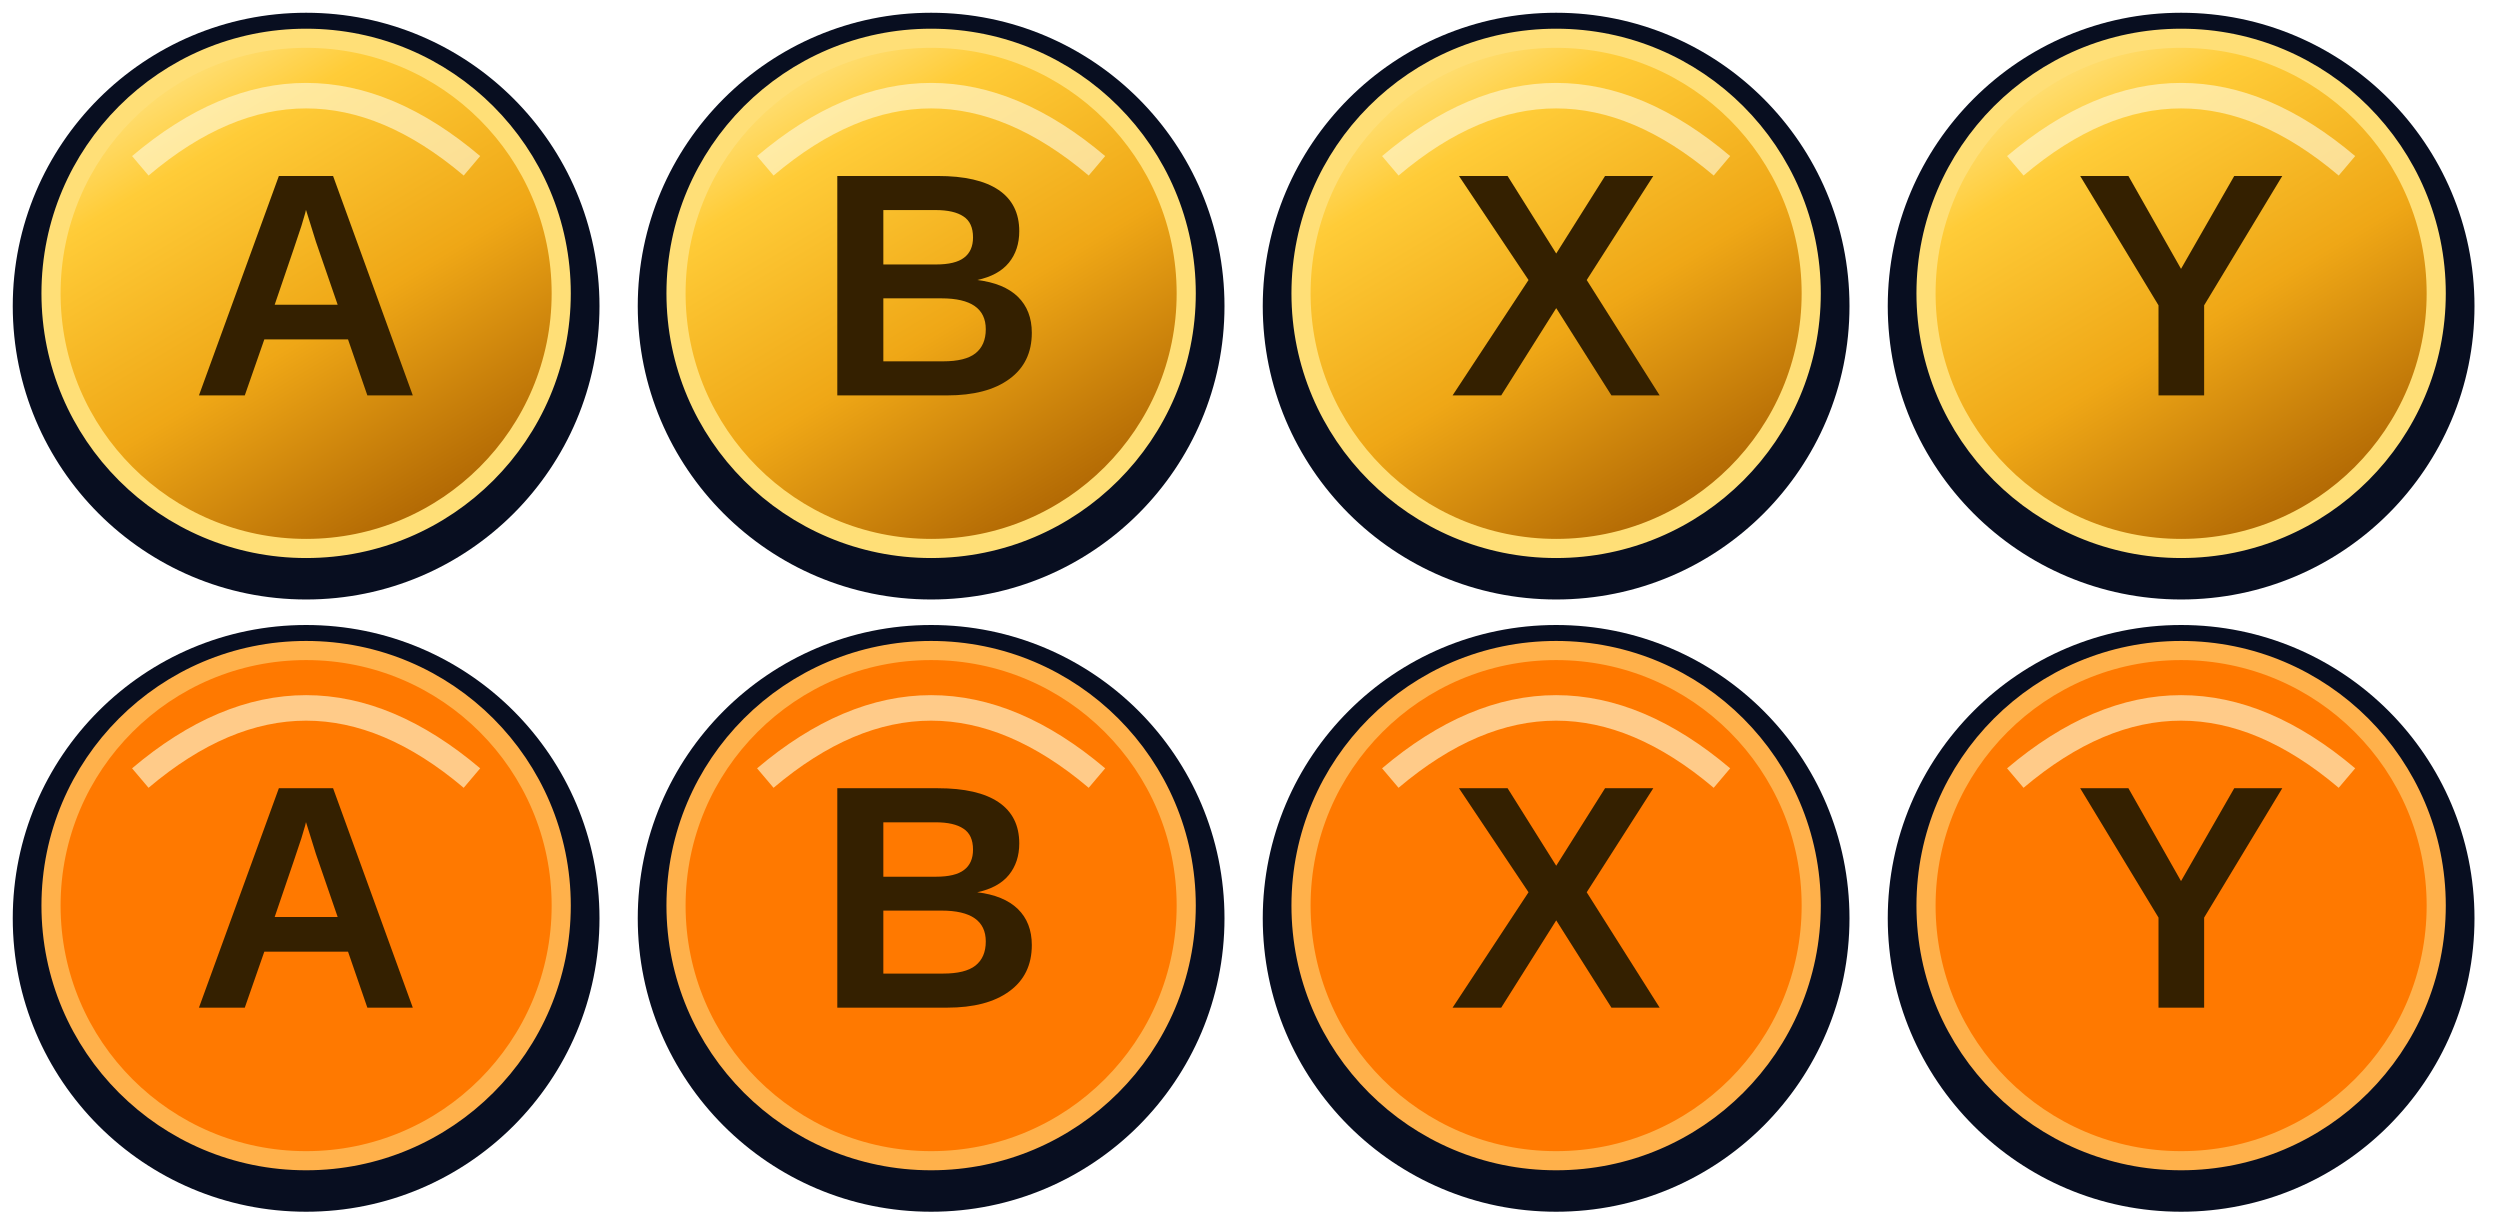
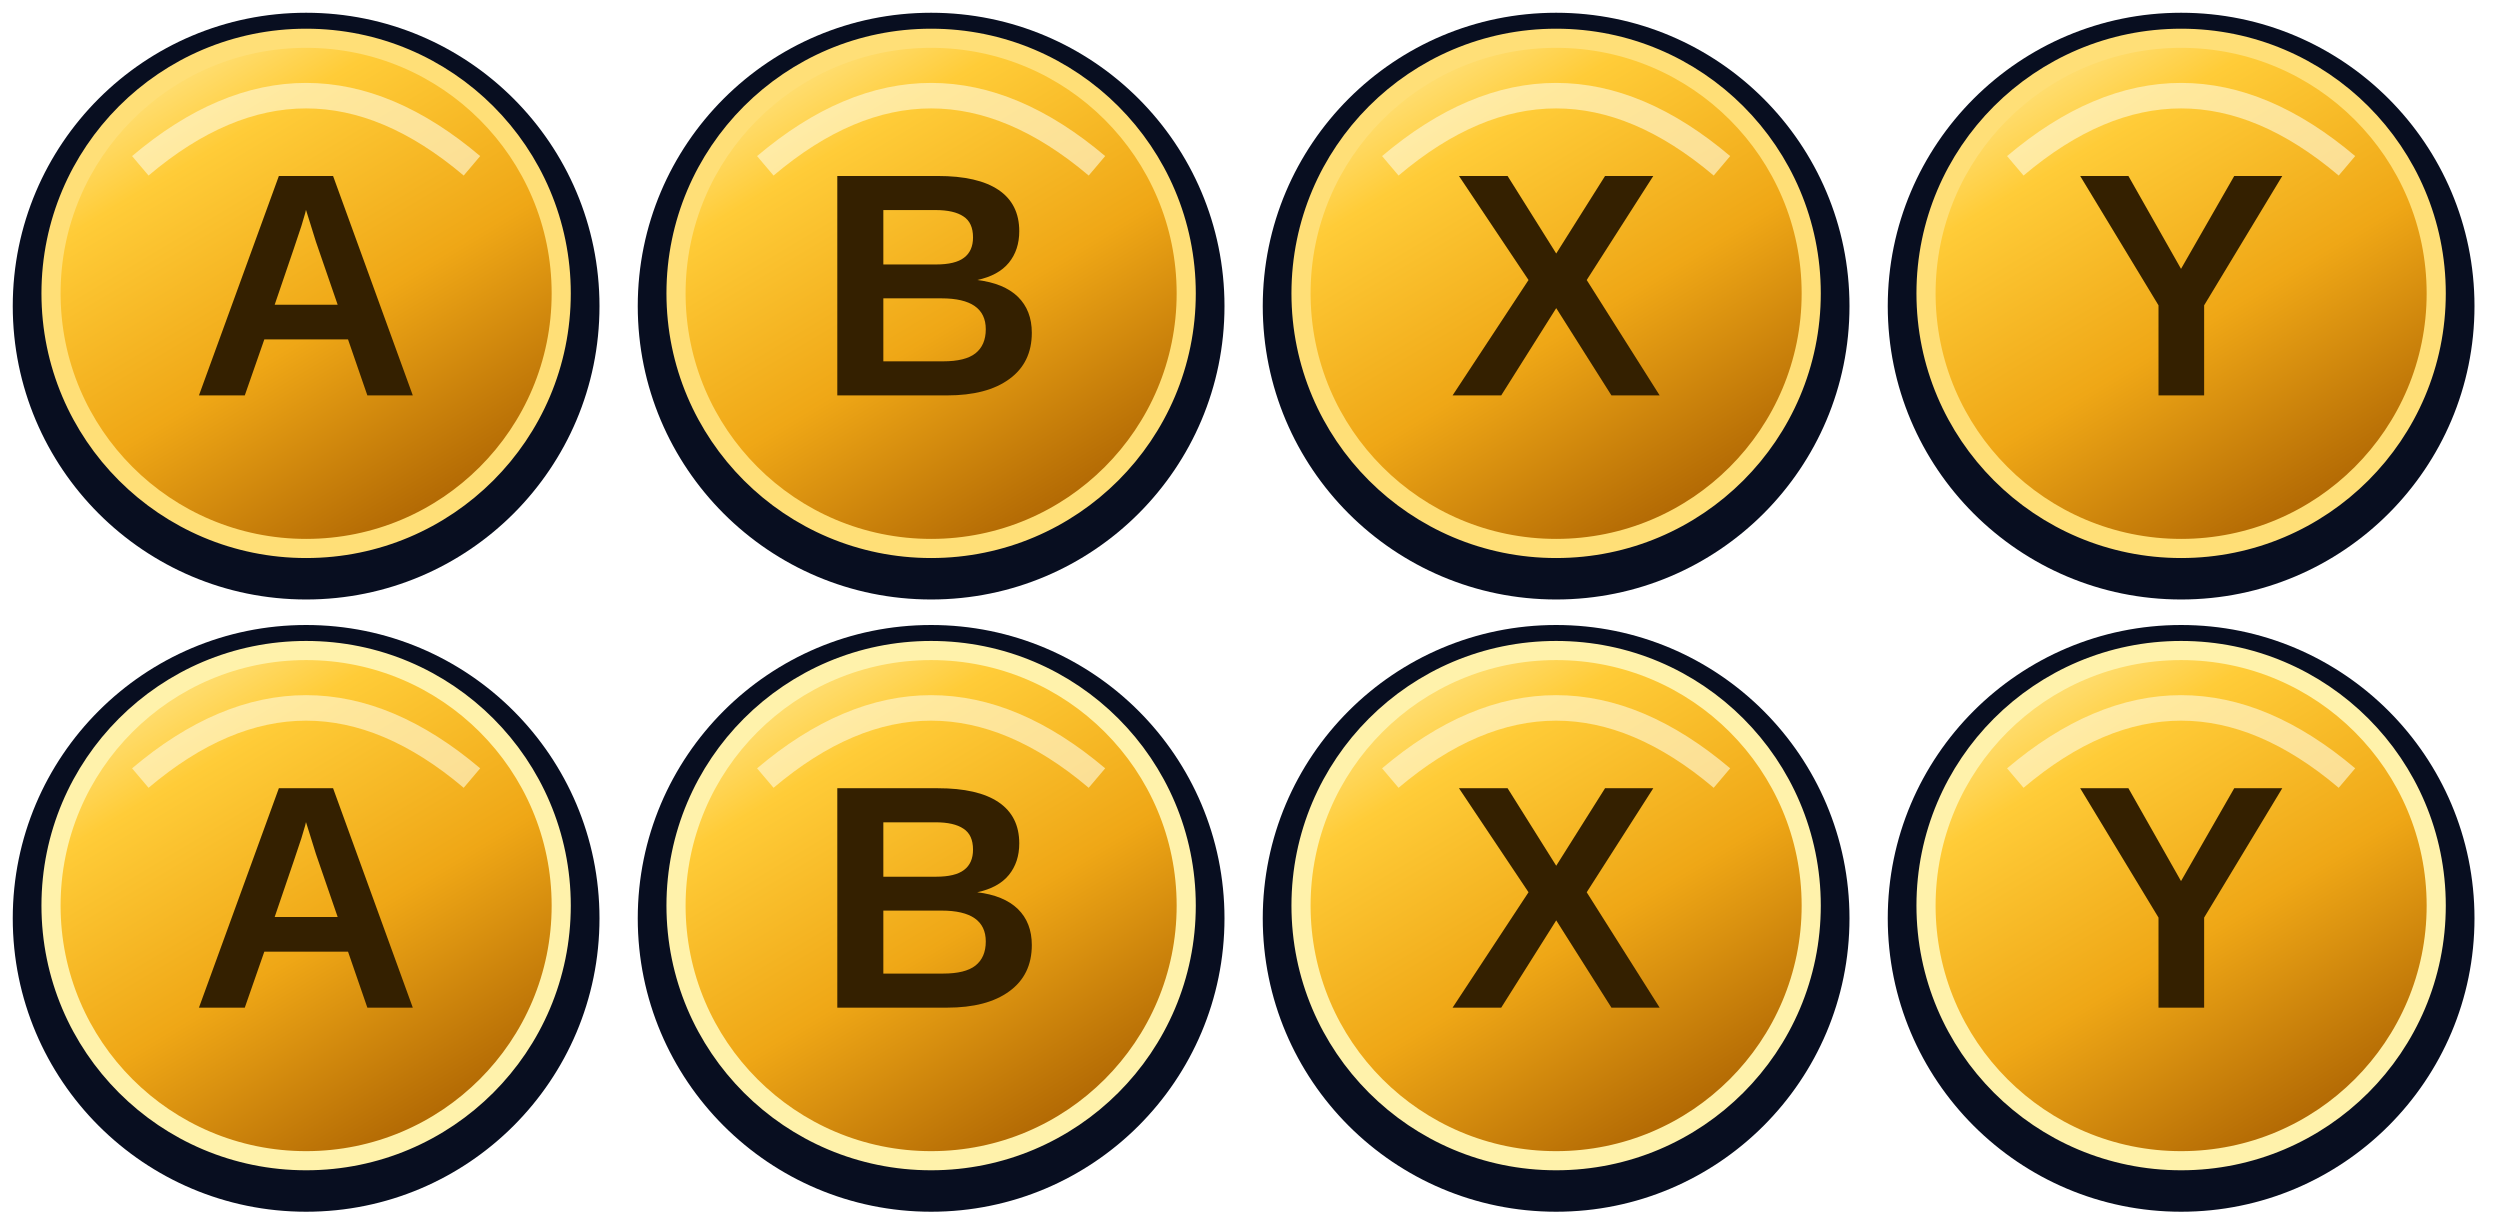
<svg xmlns="http://www.w3.org/2000/svg" width="196" height="96" viewBox="0 0 196 96">
  <defs>
    <linearGradient id="g" x2=".6" y2="1">
      <stop stop-color="#fff4ba" />
      <stop offset=".3" stop-color="#ffcc38" />
      <stop offset=".65" stop-color="#efa716" />
      <stop offset="1" stop-color="#b36a04" />
    </linearGradient>
  </defs>
  <circle cx="24" cy="24" r="23" fill="#080e20" />
  <circle cx="24" cy="23" r="20" fill="url(#g)" stroke="#ffdf77" stroke-width="1.5" />
  <path d="M11 13 Q24 2 37 13" fill="none" stroke="#fff7d3" stroke-width="2" opacity=".65" />
  <text x="24" y="31" text-anchor="middle" font-family="Arial,sans-serif" font-size="25" font-weight="700" fill="#342000">A</text>
  <circle cx="73" cy="24" r="23" fill="#080e20" />
  <circle cx="73" cy="23" r="20" fill="url(#g)" stroke="#ffdf77" stroke-width="1.5" />
  <path d="M60 13 Q73 2 86 13" fill="none" stroke="#fff7d3" stroke-width="2" opacity=".65" />
  <text x="73" y="31" text-anchor="middle" font-family="Arial,sans-serif" font-size="25" font-weight="700" fill="#342000">B</text>
  <circle cx="122" cy="24" r="23" fill="#080e20" />
  <circle cx="122" cy="23" r="20" fill="url(#g)" stroke="#ffdf77" stroke-width="1.5" />
  <path d="M109 13 Q122 2 135 13" fill="none" stroke="#fff7d3" stroke-width="2" opacity=".65" />
  <text x="122" y="31" text-anchor="middle" font-family="Arial,sans-serif" font-size="25" font-weight="700" fill="#342000">X</text>
  <circle cx="171" cy="24" r="23" fill="#080e20" />
  <circle cx="171" cy="23" r="20" fill="url(#g)" stroke="#ffdf77" stroke-width="1.5" />
  <path d="M158 13 Q171 2 184 13" fill="none" stroke="#fff7d3" stroke-width="2" opacity=".65" />
  <text x="171" y="31" text-anchor="middle" font-family="Arial,sans-serif" font-size="25" font-weight="700" fill="#342000">Y</text>
  <circle cx="24" cy="72" r="23" fill="#080e20" />
-   <circle cx="24" cy="71" r="20" fill="#ff7900" stroke="#ffb14b" stroke-width="1.5" />
+   <circle cx="24" cy="71" r="20" fill="url(#g)" stroke="#fff2ab" stroke-width="1.5" />
  <path d="M11 61 Q24 50 37 61" fill="none" stroke="#fff7d3" stroke-width="2" opacity=".65" />
  <text x="24" y="79" text-anchor="middle" font-family="Arial,sans-serif" font-size="25" font-weight="700" fill="#342000">A</text>
  <circle cx="73" cy="72" r="23" fill="#080e20" />
-   <circle cx="73" cy="71" r="20" fill="#ff7900" stroke="#ffb14b" stroke-width="1.5" />
+   <circle cx="73" cy="71" r="20" fill="url(#g)" stroke="#fff2ab" stroke-width="1.5" />
  <path d="M60 61 Q73 50 86 61" fill="none" stroke="#fff7d3" stroke-width="2" opacity=".65" />
  <text x="73" y="79" text-anchor="middle" font-family="Arial,sans-serif" font-size="25" font-weight="700" fill="#342000">B</text>
  <circle cx="122" cy="72" r="23" fill="#080e20" />
-   <circle cx="122" cy="71" r="20" fill="#ff7900" stroke="#ffb14b" stroke-width="1.5" />
+   <circle cx="122" cy="71" r="20" fill="url(#g)" stroke="#fff2ab" stroke-width="1.5" />
  <path d="M109 61 Q122 50 135 61" fill="none" stroke="#fff7d3" stroke-width="2" opacity=".65" />
  <text x="122" y="79" text-anchor="middle" font-family="Arial,sans-serif" font-size="25" font-weight="700" fill="#342000">X</text>
  <circle cx="171" cy="72" r="23" fill="#080e20" />
-   <circle cx="171" cy="71" r="20" fill="#ff7900" stroke="#ffb14b" stroke-width="1.5" />
+   <circle cx="171" cy="71" r="20" fill="url(#g)" stroke="#fff2ab" stroke-width="1.5" />
  <path d="M158 61 Q171 50 184 61" fill="none" stroke="#fff7d3" stroke-width="2" opacity=".65" />
  <text x="171" y="79" text-anchor="middle" font-family="Arial,sans-serif" font-size="25" font-weight="700" fill="#342000">Y</text>
</svg>
